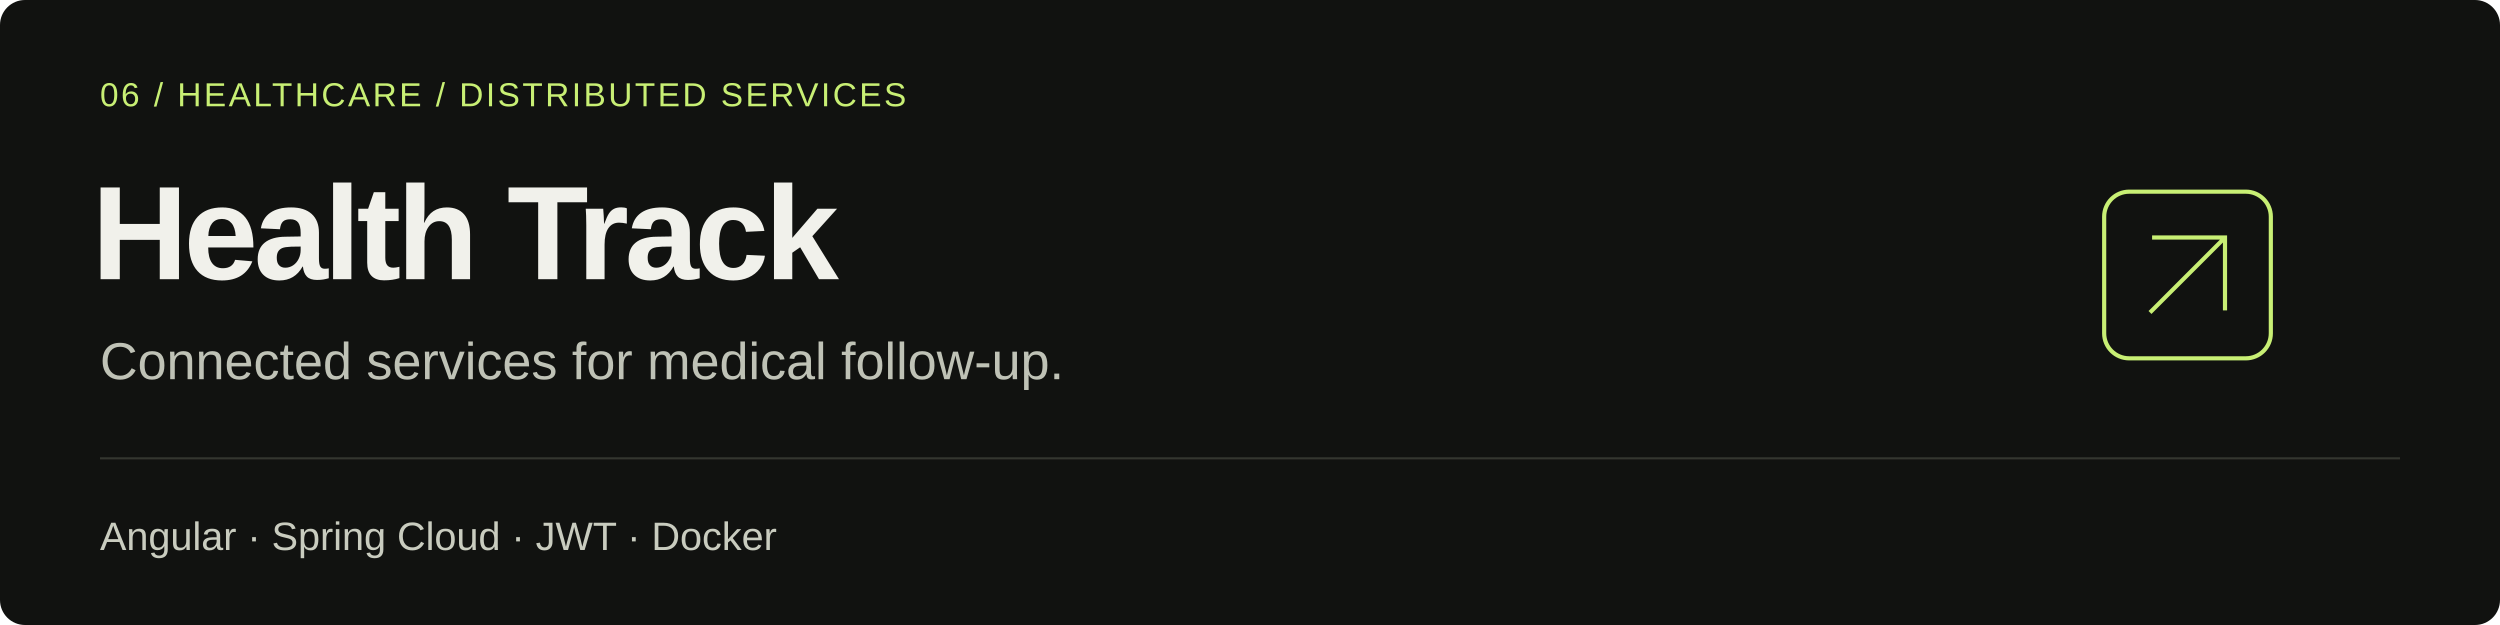
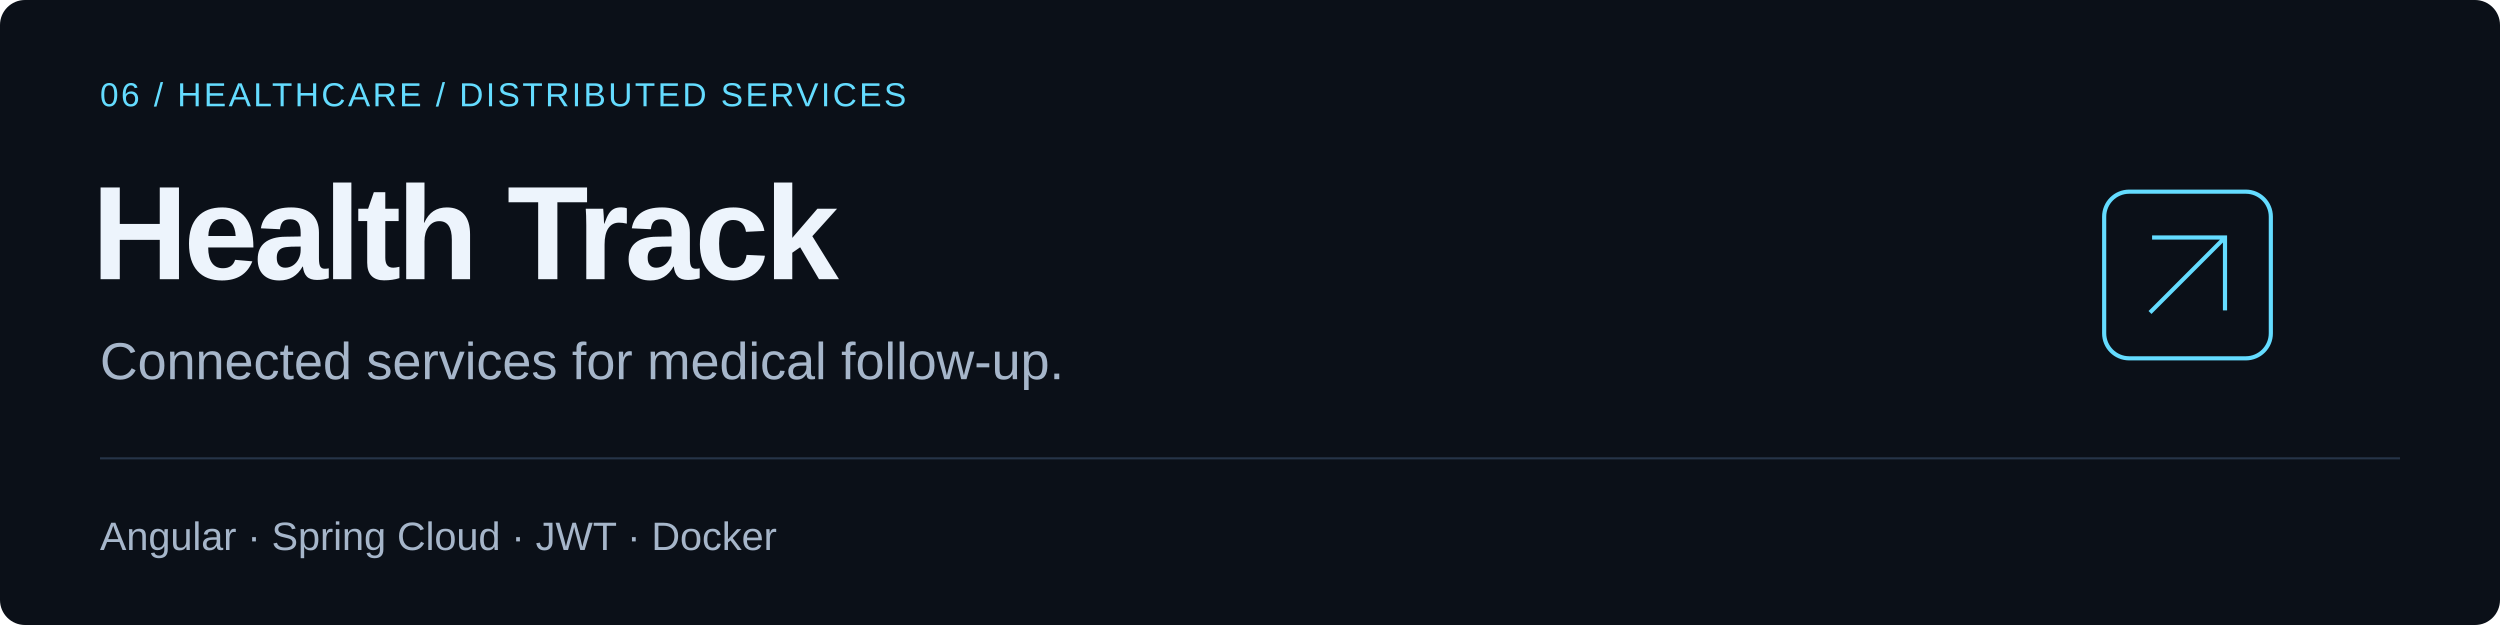
<svg xmlns="http://www.w3.org/2000/svg" width="1200" height="300" viewBox="0 0 1200 300" role="img" aria-label="Health Track — Connected services for medical follow-up.">
-   <rect width="1200" height="300" rx="12" fill="#111210" />
-   <path d="M48 220H1152" stroke="#34362f" />
-   <text x="48" y="51" fill="#c8ef74" font-family="Arial,Helvetica,sans-serif" font-size="16" font-weight="400" letter-spacing="1.2">06 / HEALTHCARE / DISTRIBUTED SERVICES</text>
-   <text x="44" y="134" fill="#f1f1eb" font-family="Arial,Helvetica,sans-serif" font-size="64" font-weight="700" letter-spacing="-2">Health Track</text>
-   <text x="48" y="182" fill="#bfc2b6" font-family="Arial,Helvetica,sans-serif" font-size="25" font-weight="400">Connected services for medical follow-up.</text>
-   <text x="48" y="264" fill="#c9ccbf" font-family="Arial,Helvetica,sans-serif" font-size="19" font-weight="400">Angular · Spring Cloud · JWT · Docker</text>
-   <g transform="translate(1010 92)" stroke="#c8ef74" fill="none" stroke-width="2">
+   <rect width="1200" height="300" rx="12" fill="#0b1018" />
+   <path d="M48 220H1152" stroke="#263448" />
+   <text x="48" y="51" fill="#64dcff" font-family="Arial,Helvetica,sans-serif" font-size="16" font-weight="400" letter-spacing="1.2">06 / HEALTHCARE / DISTRIBUTED SERVICES</text>
+   <text x="44" y="134" fill="#edf4fc" font-family="Arial,Helvetica,sans-serif" font-size="64" font-weight="700" letter-spacing="-2">Health Track</text>
+   <text x="48" y="182" fill="#a6b6ca" font-family="Arial,Helvetica,sans-serif" font-size="25" font-weight="400">Connected services for medical follow-up.</text>
+   <text x="48" y="264" fill="#a6b6ca" font-family="Arial,Helvetica,sans-serif" font-size="19" font-weight="400">Angular · Spring Cloud · JWT · Docker</text>
+   <g transform="translate(1010 92)" stroke="#64dcff" fill="none" stroke-width="2">
    <rect x="0" y="0" width="80" height="80" rx="12" />
    <path d="M22 58L58 22M23 22H58V57" />
  </g>
</svg>
